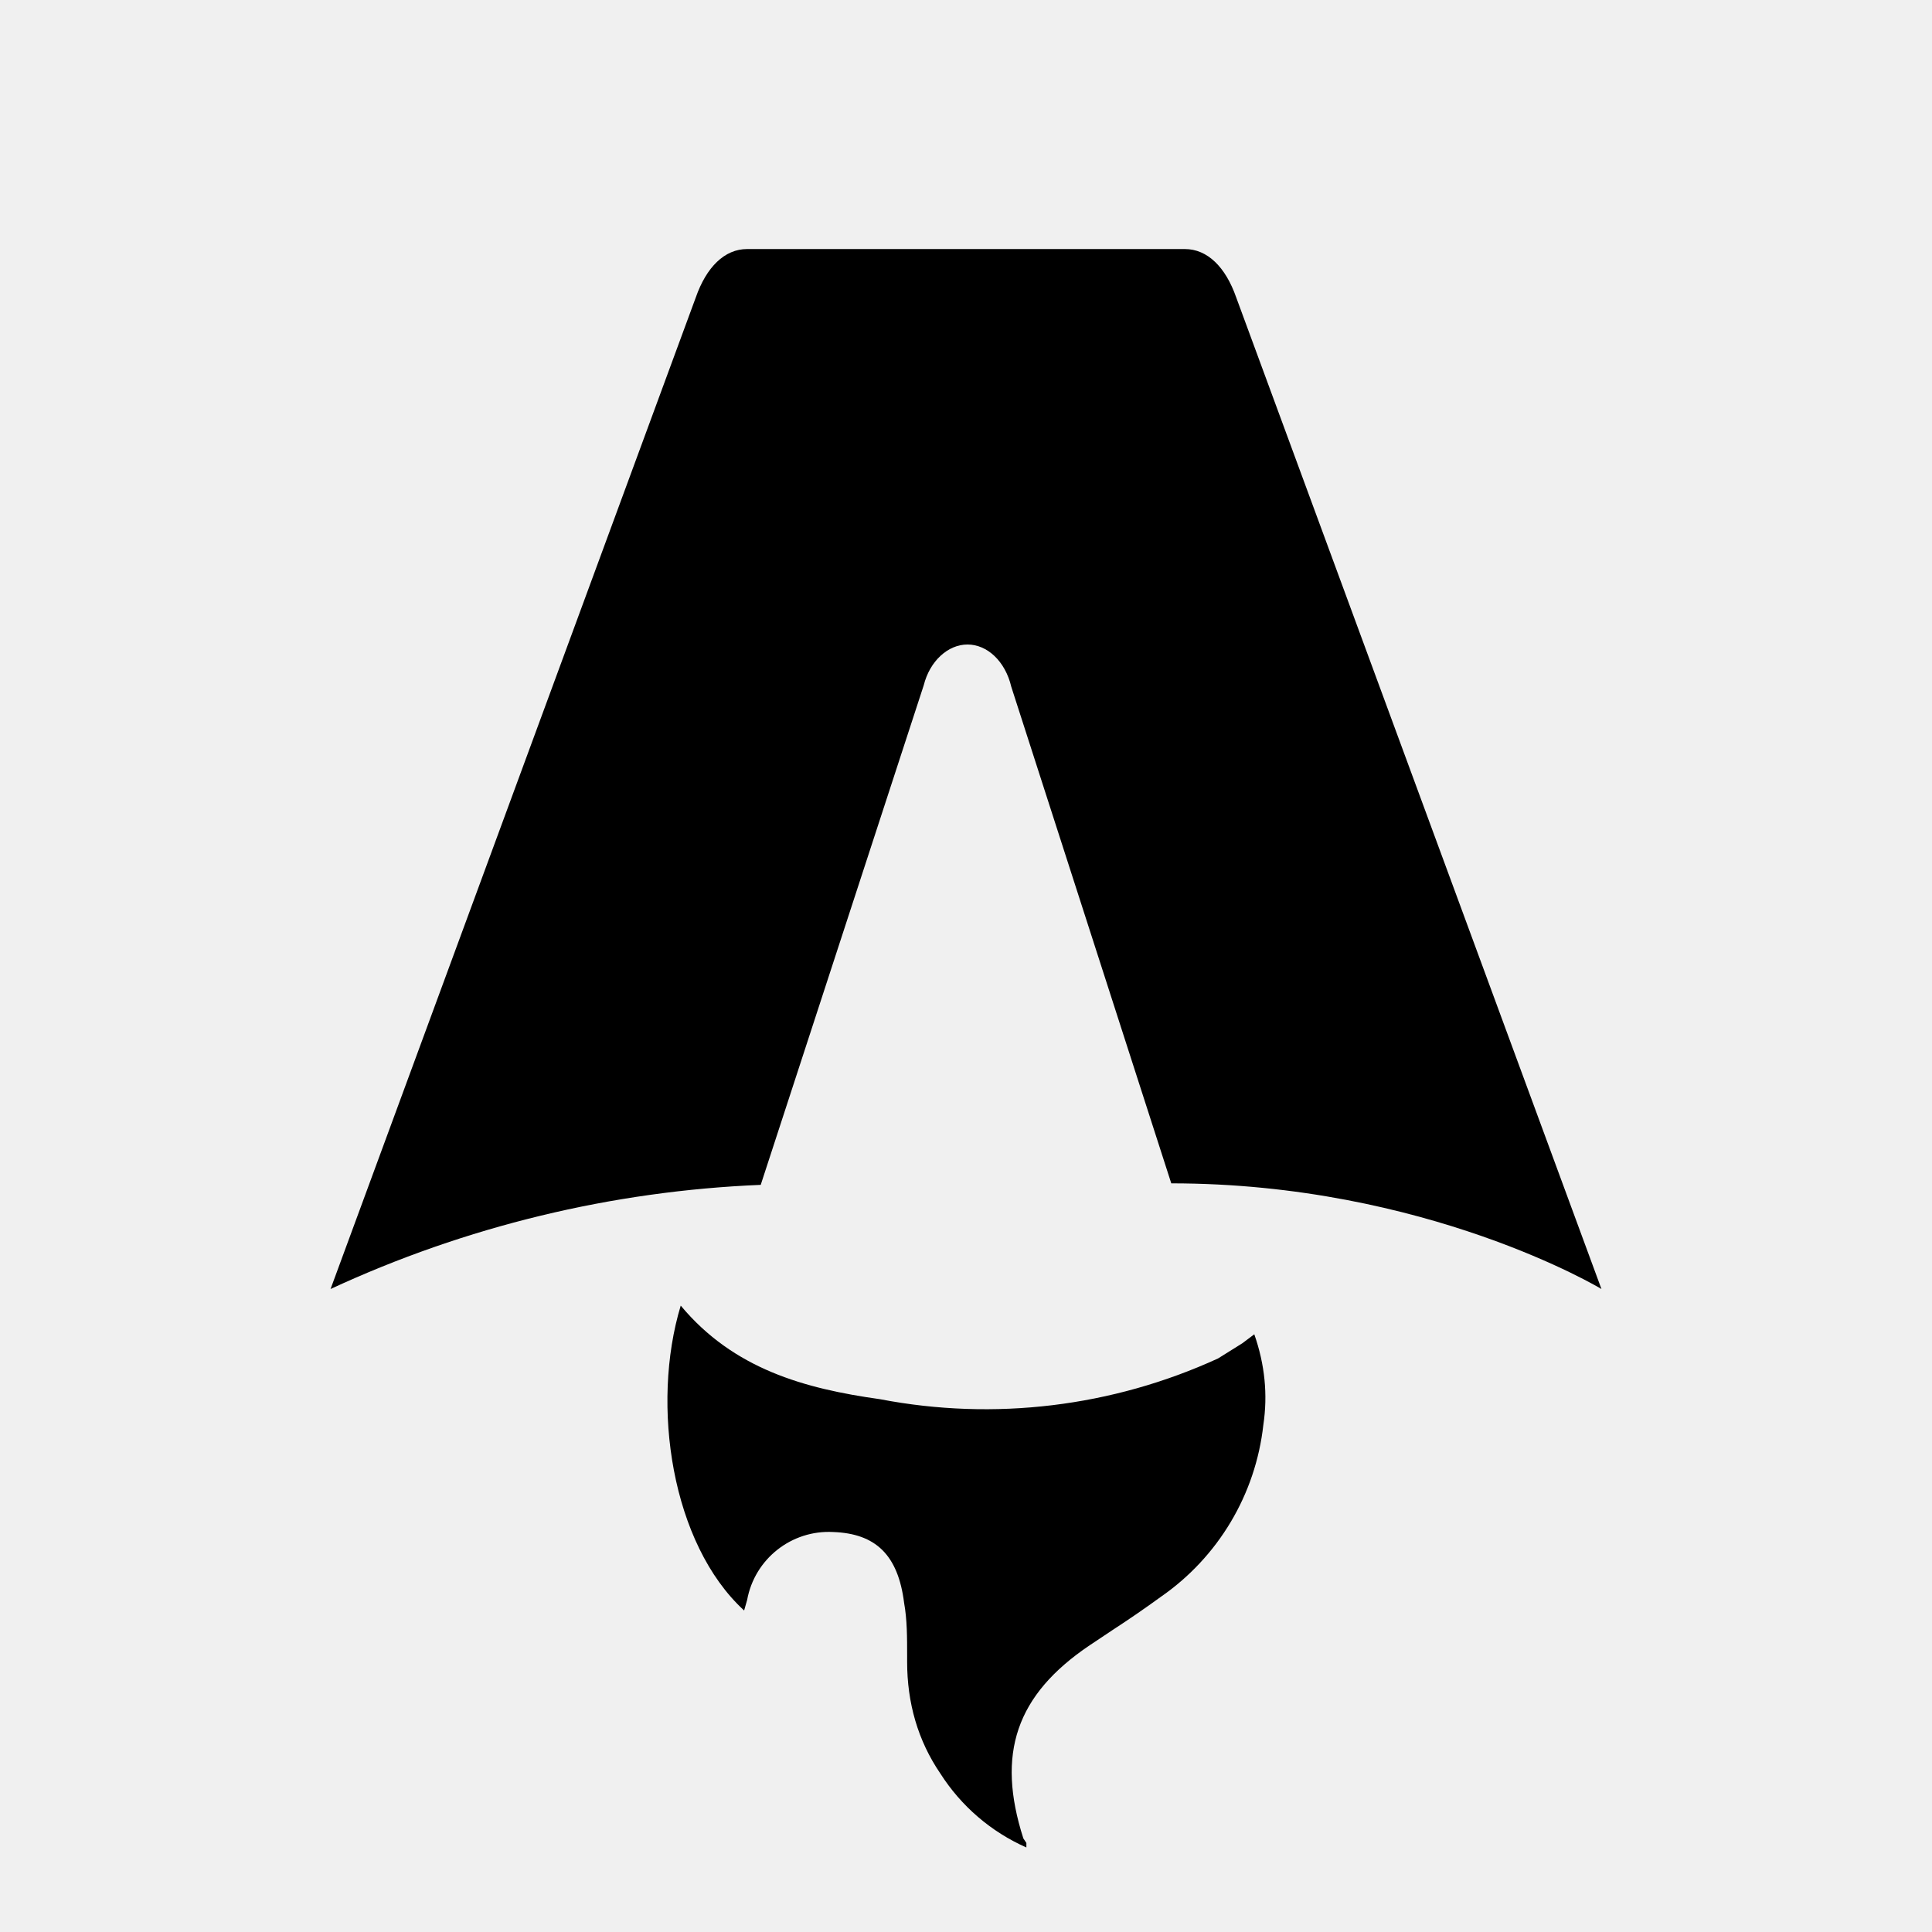
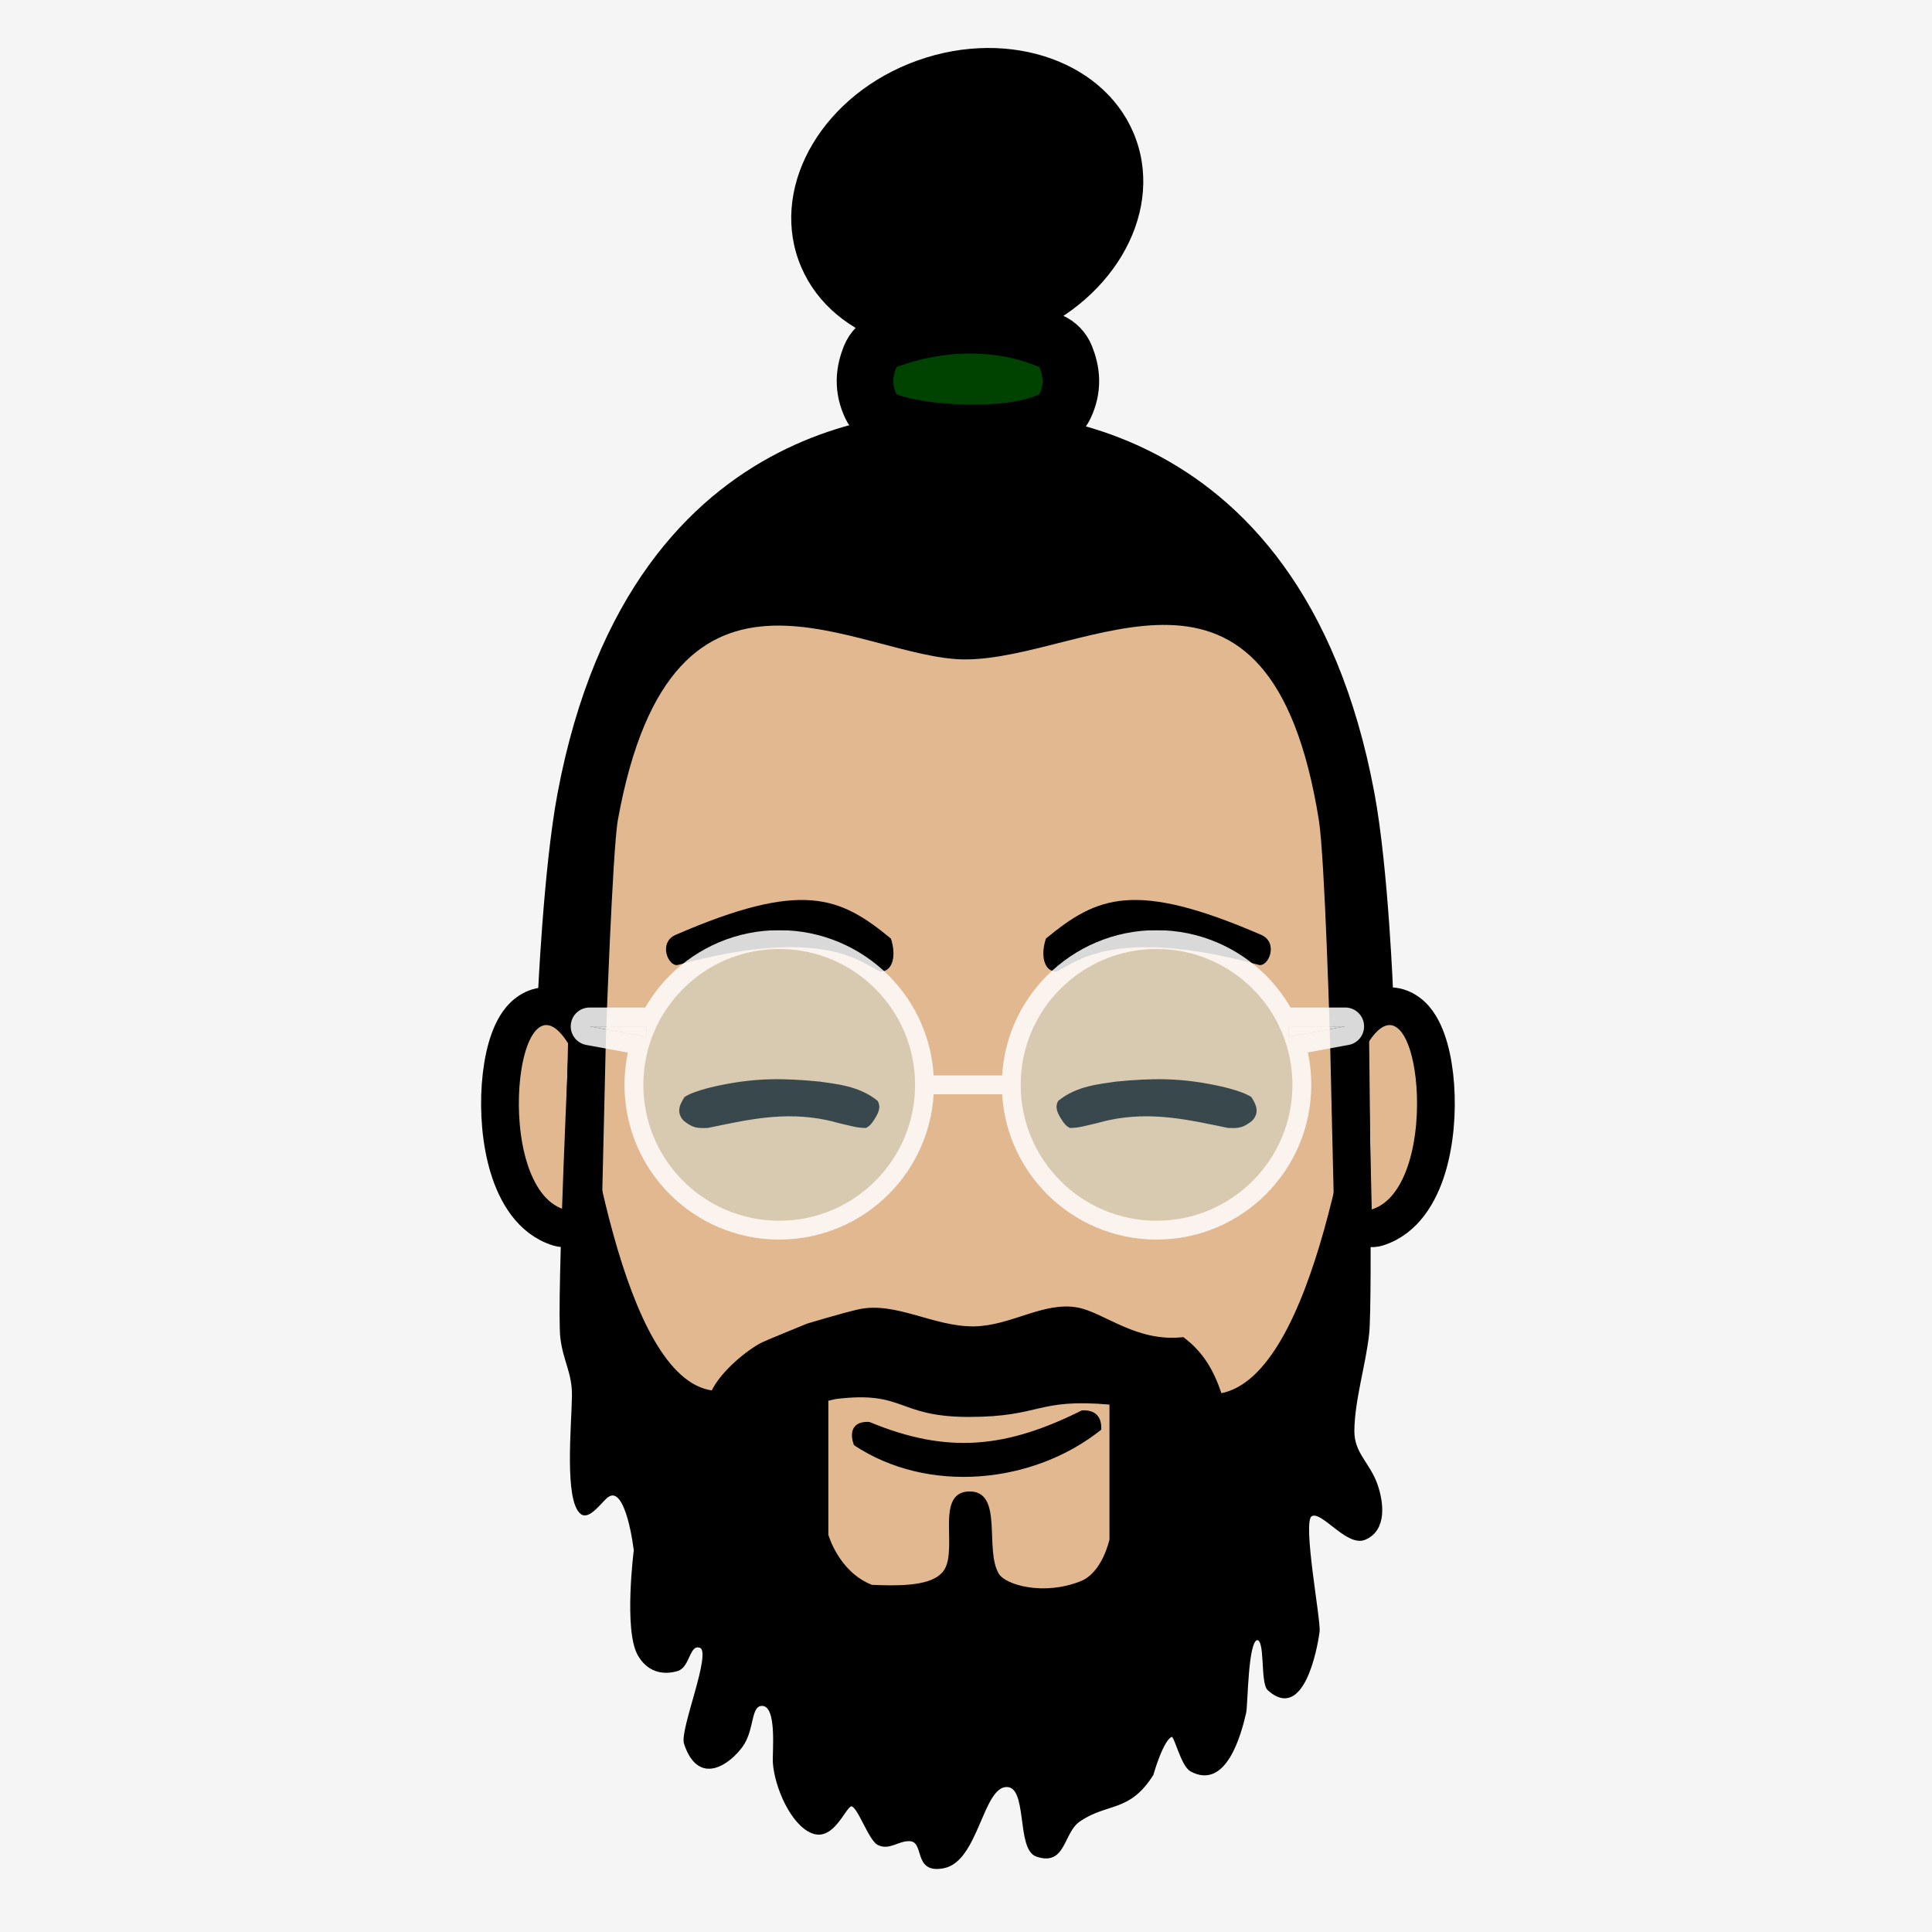
- <svg xmlns="http://www.w3.org/2000/svg" fill="none" viewBox="0 0 128 128">
-   <path d="M50.4 78.5a75.1 75.1 0 0 0-28.5 6.9l24.2-65.7c.7-2 1.9-3.2 3.4-3.2h29c1.5 0 2.7 1.2 3.4 3.2l24.2 65.7s-11.6-7-28.5-7L67 45.5c-.4-1.7-1.6-2.8-2.9-2.8-1.3 0-2.5 1.1-2.9 2.7L50.4 78.5Zm-1.1 28.2Zm-4.2-20.2c-2 6.6-.6 15.8 4.2 20.2a17.5 17.5 0 0 1 .2-.7 5.5 5.5 0 0 1 5.7-4.5c2.8.1 4.3 1.5 4.7 4.7.2 1.1.2 2.3.2 3.5v.4c0 2.7.7 5.2 2.2 7.4a13 13 0 0 0 5.7 4.9v-.3l-.2-.3c-1.8-5.6-.5-9.5 4.4-12.8l1.5-1a73 73 0 0 0 3.2-2.2 16 16 0 0 0 6.8-11.4c.3-2 .1-4-.6-6l-.8.6-1.6 1a37 37 0 0 1-22.4 2.7c-5-.7-9.7-2-13.2-6.2Z" />
-   <style>
-     path {
-       fill: #000;
-     }
- 
-     @media (prefers-color-scheme: dark) {
-       path {
-         fill: #FFF;
-       }
-     }
-   </style>
+ <svg xmlns="http://www.w3.org/2000/svg" width="1024" height="1024" viewBox="0 0 1024 1024" fill="none">
+   <rect width="1024" height="1024" fill="#F5F5F5" />
+   <path d="M511.5 865.499C677.5 869.499 716.5 646.5 716.5 646.5C716.5 646.5 762 661 751.5 557C678 415 716.5 291.5 518.5 291.5C311 291.5 345 403 275 552.5C252 659.5 311 646.5 311 646.5C311 646.5 345.5 861.499 511.5 865.499Z" fill="#E2B890" />
+   <ellipse cx="512.667" cy="105.873" rx="95" ry="78.386" transform="rotate(-19.5994 512.667 105.873)" fill="black" />
+   <path d="M564.857 189.034C563.382 185.312 560.48 182.334 556.797 180.763C530.418 169.51 498.384 169.767 469.846 180.524C465.89 182.015 462.748 185.105 461.191 189.034C459.782 192.589 458.556 196.775 458.477 201.528C458.395 206.449 459.555 210.978 461.543 215.239C463.136 218.652 465.954 221.341 469.438 222.771C479.496 226.902 496.348 229.085 511.754 229.408C519.773 229.576 528.082 229.257 535.754 228.258C543.196 227.289 551.056 225.556 557.557 222.344C560.613 220.834 563.063 218.328 564.505 215.239C566.493 210.978 567.653 206.449 567.571 201.528C567.492 196.775 566.266 192.589 564.857 189.034Z" fill="#004200" stroke="black" stroke-width="30" stroke-linejoin="round" />
+   <path d="M321 554L285 529.5C285 529.5 287.992 460.414 295.5 420.5C335.285 209 496 218 511.5 218C527 218 689.131 209 728.5 420.5C735.932 460.429 738.5 528.5 738.5 528.5L705 553.5C705 553.5 702.234 454.602 699 434.5C672.937 272.5 576 349.5 511.5 349.5C455.5 349.5 356.681 273.5 327.5 434.5C324.6 450.5 321 554 321 554Z" fill="black" />
+   <path d="M309.021 641.024C309.021 644.206 307.507 647.197 304.944 649.081C302.381 650.966 299.074 651.518 296.037 650.569C281.56 646.042 273.73 632.118 269.687 618.943C265.487 605.254 264.325 589.22 265.333 575.277C265.841 568.262 266.915 561.513 268.563 555.636C270.153 549.964 272.516 544.225 276.13 539.991C280.039 535.412 286.534 531.62 294.465 534.077C300.927 536.079 305.778 541.633 309.546 547.656C310.541 549.246 311.069 551.084 311.069 552.96C311.069 553.766 310.678 570.169 310.243 588.454C310.177 591.229 310.109 594.047 310.042 596.861C309.786 607.615 309.53 618.397 309.339 626.648C309.243 630.774 309.163 634.264 309.107 636.799C309.079 638.067 309.057 639.091 309.042 639.835C309.035 640.207 309.029 640.503 309.026 640.72C309.022 640.968 309.021 641.043 309.021 641.024Z" stroke="black" stroke-width="20" stroke-linejoin="round" />
+   <path d="M717.04 641.024C717.04 644.206 718.554 647.197 721.117 649.081C723.68 650.966 726.987 651.518 730.024 650.569C744.501 646.042 752.331 632.118 756.374 618.943C760.574 605.254 761.736 589.22 760.728 575.277C760.221 568.262 759.146 561.513 757.498 555.636C755.908 549.964 753.545 544.225 749.931 539.991C746.023 535.412 739.527 531.62 731.596 534.077C725.134 536.079 720.284 541.633 716.515 547.656C715.52 549.246 714.992 551.084 714.992 552.96C714.992 553.766 715.383 570.169 715.818 588.454C715.885 591.229 715.952 594.047 716.019 596.861C716.275 607.615 716.531 618.397 716.723 626.648C716.819 630.774 716.898 634.264 716.954 636.799C716.982 638.067 717.004 639.091 717.019 639.835C717.026 640.207 717.032 640.503 717.035 640.72C717.04 640.968 717.04 641.043 717.04 641.024Z" stroke="black" stroke-width="20" stroke-linejoin="round" />
+   <path d="M725 538.5C725 538.5 727.096 689.703 725.176 707C723.325 723.677 717.518 741.921 717.34 758.26C717.207 770.441 725.611 775.431 729.628 786.932C732.917 796.348 734.685 810.804 723.484 815.604C713.842 819.737 700.5 799.437 694.812 803.316C689.676 806.818 699.681 858.705 698.908 864.756C697.711 874.12 690.47 912.147 672.284 895.476C668.257 891.785 671.406 867.942 666.14 868.852C660.874 869.763 660.935 903.671 659.996 907.764C657.282 919.597 649.488 948.264 631.324 938.484C626.238 935.746 622.915 919.512 621.084 920.052C616.176 921.5 610.844 940.532 610.844 940.532C598.342 960.439 586.765 954.839 571.932 965.108C563.07 971.243 564.536 988.818 549.404 983.54C538.81 979.844 545.676 945.609 533.02 946.676C520.364 947.743 517.939 986.12 500.252 989.684C483.804 992.998 491.146 975.348 481.82 975.348C475.676 975.348 471.224 980.332 465.436 977.396C460.651 974.969 454.74 956.329 451.1 956.916C447.729 957.46 441.676 975.5 430.62 971.252C419.564 967.004 411.045 947.051 410.14 934.388C409.732 928.672 412.587 903.819 403.996 903.668C397.176 903.548 399.676 916.5 393.176 925.5C386.676 934.5 370.54 946.66 363.036 924.148C360.604 916.851 378.137 875.515 371.228 872.948C364.866 870.585 365.461 883.357 358.94 885.236C350.663 887.621 343.12 885.236 338.46 877.044C331.04 864 336.412 821.748 336.412 821.748C336.412 821.748 332.369 785.95 322.076 793.076C318.808 795.339 312.215 805.438 308.04 802C299.54 795 303.429 755.554 303.644 739.828C303.812 727.595 298.948 721.257 297.5 709.108C295.323 690.84 302.5 541.5 302.5 541.5C309.972 587.968 329 731 377.54 737.5C382.54 727 396.482 715.78 404 712C406.5 710.743 428 702 428 702L438.54 742V813.5C438.54 813.5 444.04 833.5 462.04 840.5C474.54 841 492.04 841.5 499.04 834.5C510.04 825 495.04 791.514 513.54 791C531.54 790.5 521.04 821.5 529.04 834.5C532.732 840.5 553.04 846.5 573.04 838.5C584.806 833.794 588.54 816 588.54 816C588.54 816 588.54 746.5 588.54 744C549.04 740.5 552.04 750.5 513.54 750.5C475.417 750.5 480 736.5 443 741C442.886 741.014 438.54 742 438.54 742L428 702C428 702 446.997 696.289 455 694.5C474.691 690.098 494.96 703.913 516.54 703.5C536.031 703.127 553.402 690.232 571.04 693.5C585.04 696.094 602.04 712 627.04 709.22C637.599 717.119 643.04 727 647.04 739C698 729.5 717.322 583.469 725 538.5Z" fill="black" />
+   <path d="M428 702C428 702 406.5 710.743 404 712C396.482 715.78 382.54 727 377.54 737.5C329 731 309.972 587.968 302.5 541.5C302.5 541.5 295.323 690.84 297.5 709.108C298.948 721.257 303.812 727.595 303.644 739.828C303.429 755.554 299.54 795 308.04 802C312.215 805.438 318.808 795.339 322.076 793.076C332.369 785.95 336.412 821.748 336.412 821.748C336.412 821.748 331.04 864 338.46 877.044C343.12 885.236 350.663 887.621 358.94 885.236C365.461 883.357 364.866 870.585 371.228 872.948C378.137 875.515 360.604 916.851 363.036 924.148C370.54 946.66 386.676 934.5 393.176 925.5C399.676 916.5 397.176 903.548 403.996 903.668C412.587 903.819 409.732 928.672 410.14 934.388C411.045 947.051 419.564 967.004 430.62 971.252C441.676 975.5 447.729 957.46 451.1 956.916C454.74 956.329 460.651 974.969 465.436 977.396C471.224 980.332 475.676 975.348 481.82 975.348C491.146 975.348 483.804 992.998 500.252 989.684C517.939 986.12 520.364 947.743 533.02 946.676C545.676 945.609 538.81 979.844 549.404 983.54C564.536 988.818 563.07 971.243 571.932 965.108C586.765 954.839 598.342 960.439 610.844 940.532C610.844 940.532 616.176 921.5 621.084 920.052C622.915 919.512 626.238 935.746 631.324 938.484C649.488 948.264 657.282 919.597 659.996 907.764C660.935 903.671 660.874 869.763 666.14 868.852C671.406 867.942 668.257 891.785 672.284 895.476C690.47 912.147 697.711 874.12 698.908 864.756C699.681 858.705 689.676 806.818 694.812 803.316C700.5 799.437 713.842 819.737 723.484 815.604C734.685 810.804 732.917 796.348 729.628 786.932C725.611 775.431 717.207 770.441 717.34 758.26C717.518 741.921 723.325 723.677 725.176 707C727.096 689.703 725 538.5 725 538.5C717.322 583.469 698 729.5 647.04 739C643.04 727 637.599 717.119 627.04 709.22C602.04 712 585.04 696.094 571.04 693.5C553.402 690.232 536.031 703.127 516.54 703.5C494.96 703.913 474.691 690.098 455 694.5C446.997 696.289 428 702 428 702ZM428 702L438.54 742M438.54 742V813.5C438.54 813.5 444.04 833.5 462.04 840.5C474.54 841 492.04 841.5 499.04 834.5C510.04 825 495.04 791.514 513.54 791C531.54 790.5 521.04 821.5 529.04 834.5C532.732 840.5 553.04 846.5 573.04 838.5C584.806 833.794 588.54 816 588.54 816C588.54 816 588.54 746.5 588.54 744C549.04 740.5 552.04 750.5 513.54 750.5C475.417 750.5 480 736.5 443 741C442.886 741.014 438.54 742 438.54 742Z" stroke="black" stroke-linejoin="round" />
+   <path d="M573.44 747.52C580.448 747.181 584.019 750.752 583.68 757.76C547.477 786.722 491.648 791.978 452.608 765.952C449.838 758.455 452.472 753.117 460.8 753.664C502.53 771.051 533.86 767.31 573.44 747.52Z" fill="black" />
+   <path d="M472.192 497.451C475.192 506.451 473.192 514.951 466.692 514.951C457.692 511.451 438.192 489.951 359.192 511.451C354.192 512.451 348.692 499.563 358.192 495.451C425.192 466.451 445.094 475.128 472.192 497.451Z" fill="black" />
+   <path d="M554.364 497.451C551.364 506.451 553.364 514.951 559.864 514.951C568.864 511.451 588.364 489.951 667.364 511.451C672.364 512.451 677.864 499.563 668.364 495.451C601.364 466.451 581.462 475.128 554.364 497.451Z" fill="black" />
+   <path d="M434.465 573.267C442.546 574.546 455.241 575.315 465.185 583.507C467.166 587.072 465.365 590.331 463.137 593.747C461.901 595.641 461.031 596.766 459.041 597.843C454.241 597.843 451.508 596.822 446.753 595.795C443.53 595.098 441.786 594.436 438.561 593.747C415.254 588.767 395.241 593.747 375.073 597.843C370.997 597.98 368.249 598.022 364.833 595.795C362.938 594.559 361.713 593.739 360.737 591.699C358.977 588.02 360.652 584.935 362.785 581.459C368.241 577.827 381.217 575.315 381.217 575.315C400.241 571.327 414.741 571.327 434.465 573.267Z" fill="black" />
+   <path d="M591.572 573.267C583.492 574.546 570.796 575.315 560.852 583.507C558.872 587.072 560.672 590.331 562.9 593.747C564.136 595.641 565.006 596.766 566.996 597.843C571.796 597.843 574.529 596.822 579.284 595.795C582.507 595.098 584.251 594.436 587.476 593.747C610.783 588.767 630.796 593.747 650.964 597.843C655.04 597.98 657.788 598.022 661.204 595.795C663.099 594.559 664.324 593.739 665.3 591.699C667.06 588.02 665.385 584.935 663.252 581.459C657.796 577.827 644.82 575.315 644.82 575.315C625.796 571.327 611.296 571.327 591.572 573.267Z" fill="black" />
+   <mask id="path-14-outside-1_0_1" maskUnits="userSpaceOnUse" x="301.5" y="493" width="422" height="164" fill="black">
+     <rect fill="white" x="301.5" y="493" width="422" height="164" />
+     <path d="M312.5 544H342.5V549.5L312.5 544Z" />
+     <path d="M485 575C485 614.765 452.765 647 413 647C373.235 647 341 614.765 341 575C341 535.235 373.235 503 413 503C452.765 503 485 535.235 485 575Z" />
+     <path d="M683 544H713L683 549.5V544Z" />
+     <path d="M685 575C685 614.765 652.765 647 613 647C573.235 647 541 614.765 541 575C541 535.235 573.235 503 613 503C652.765 503 685 535.235 685 575Z" />
+   </mask>
+   <path d="M312.5 544H342.5V549.5L312.5 544Z" fill="white" fill-opacity="0.85" />
+   <path d="M485 575C485 614.765 452.765 647 413 647C373.235 647 341 614.765 341 575C341 535.235 373.235 503 413 503C452.765 503 485 535.235 485 575Z" fill="#C0F0FF" fill-opacity="0.3" />
+   <path d="M683 544H713L683 549.5V544Z" fill="white" fill-opacity="0.85" />
+   <path d="M685 575C685 614.765 652.765 647 613 647C573.235 647 541 614.765 541 575C541 535.235 573.235 503 613 503C652.765 503 685 535.235 685 575Z" fill="#C0F0FF" fill-opacity="0.3" />
+   <path d="M494 580H532V570H494V580ZM312.5 544V534C307.328 534 303.009 537.944 302.541 543.095C302.073 548.245 305.609 552.903 310.697 553.836L312.5 544ZM342.5 544H352.5V534H342.5V544ZM342.5 549.5L340.697 559.336L352.5 561.5V549.5H342.5ZM683 544V534H673V544H683ZM713 544L714.803 553.836C719.891 552.903 723.427 548.245 722.959 543.095C722.491 537.944 718.172 534 713 534V544ZM683 549.5H673V561.5L684.803 559.336L683 549.5ZM312.5 554H342.5V534H312.5V554ZM332.5 544V549.5H352.5V544H332.5ZM344.303 539.664L314.303 534.164L310.697 553.836L340.697 559.336L344.303 539.664ZM475 575C475 609.242 447.242 637 413 637V657C458.287 657 495 620.287 495 575H475ZM413 637C378.758 637 351 609.242 351 575H331C331 620.287 367.713 657 413 657V637ZM351 575C351 540.758 378.758 513 413 513V493C367.713 493 331 529.713 331 575H351ZM413 513C447.242 513 475 540.758 475 575H495C495 529.713 458.287 493 413 493V513ZM683 554H713V534H683V554ZM711.197 534.164L681.197 539.664L684.803 559.336L714.803 553.836L711.197 534.164ZM693 549.5V544H673V549.5H693ZM675 575C675 609.242 647.242 637 613 637V657C658.287 657 695 620.287 695 575H675ZM613 637C578.758 637 551 609.242 551 575H531C531 620.287 567.713 657 613 657V637ZM551 575C551 540.758 578.758 513 613 513V493C567.713 493 531 529.713 531 575H551ZM613 513C647.242 513 675 540.758 675 575H695C695 529.713 658.287 493 613 493V513Z" fill="white" fill-opacity="0.85" mask="url(#path-14-outside-1_0_1)" />
</svg>
